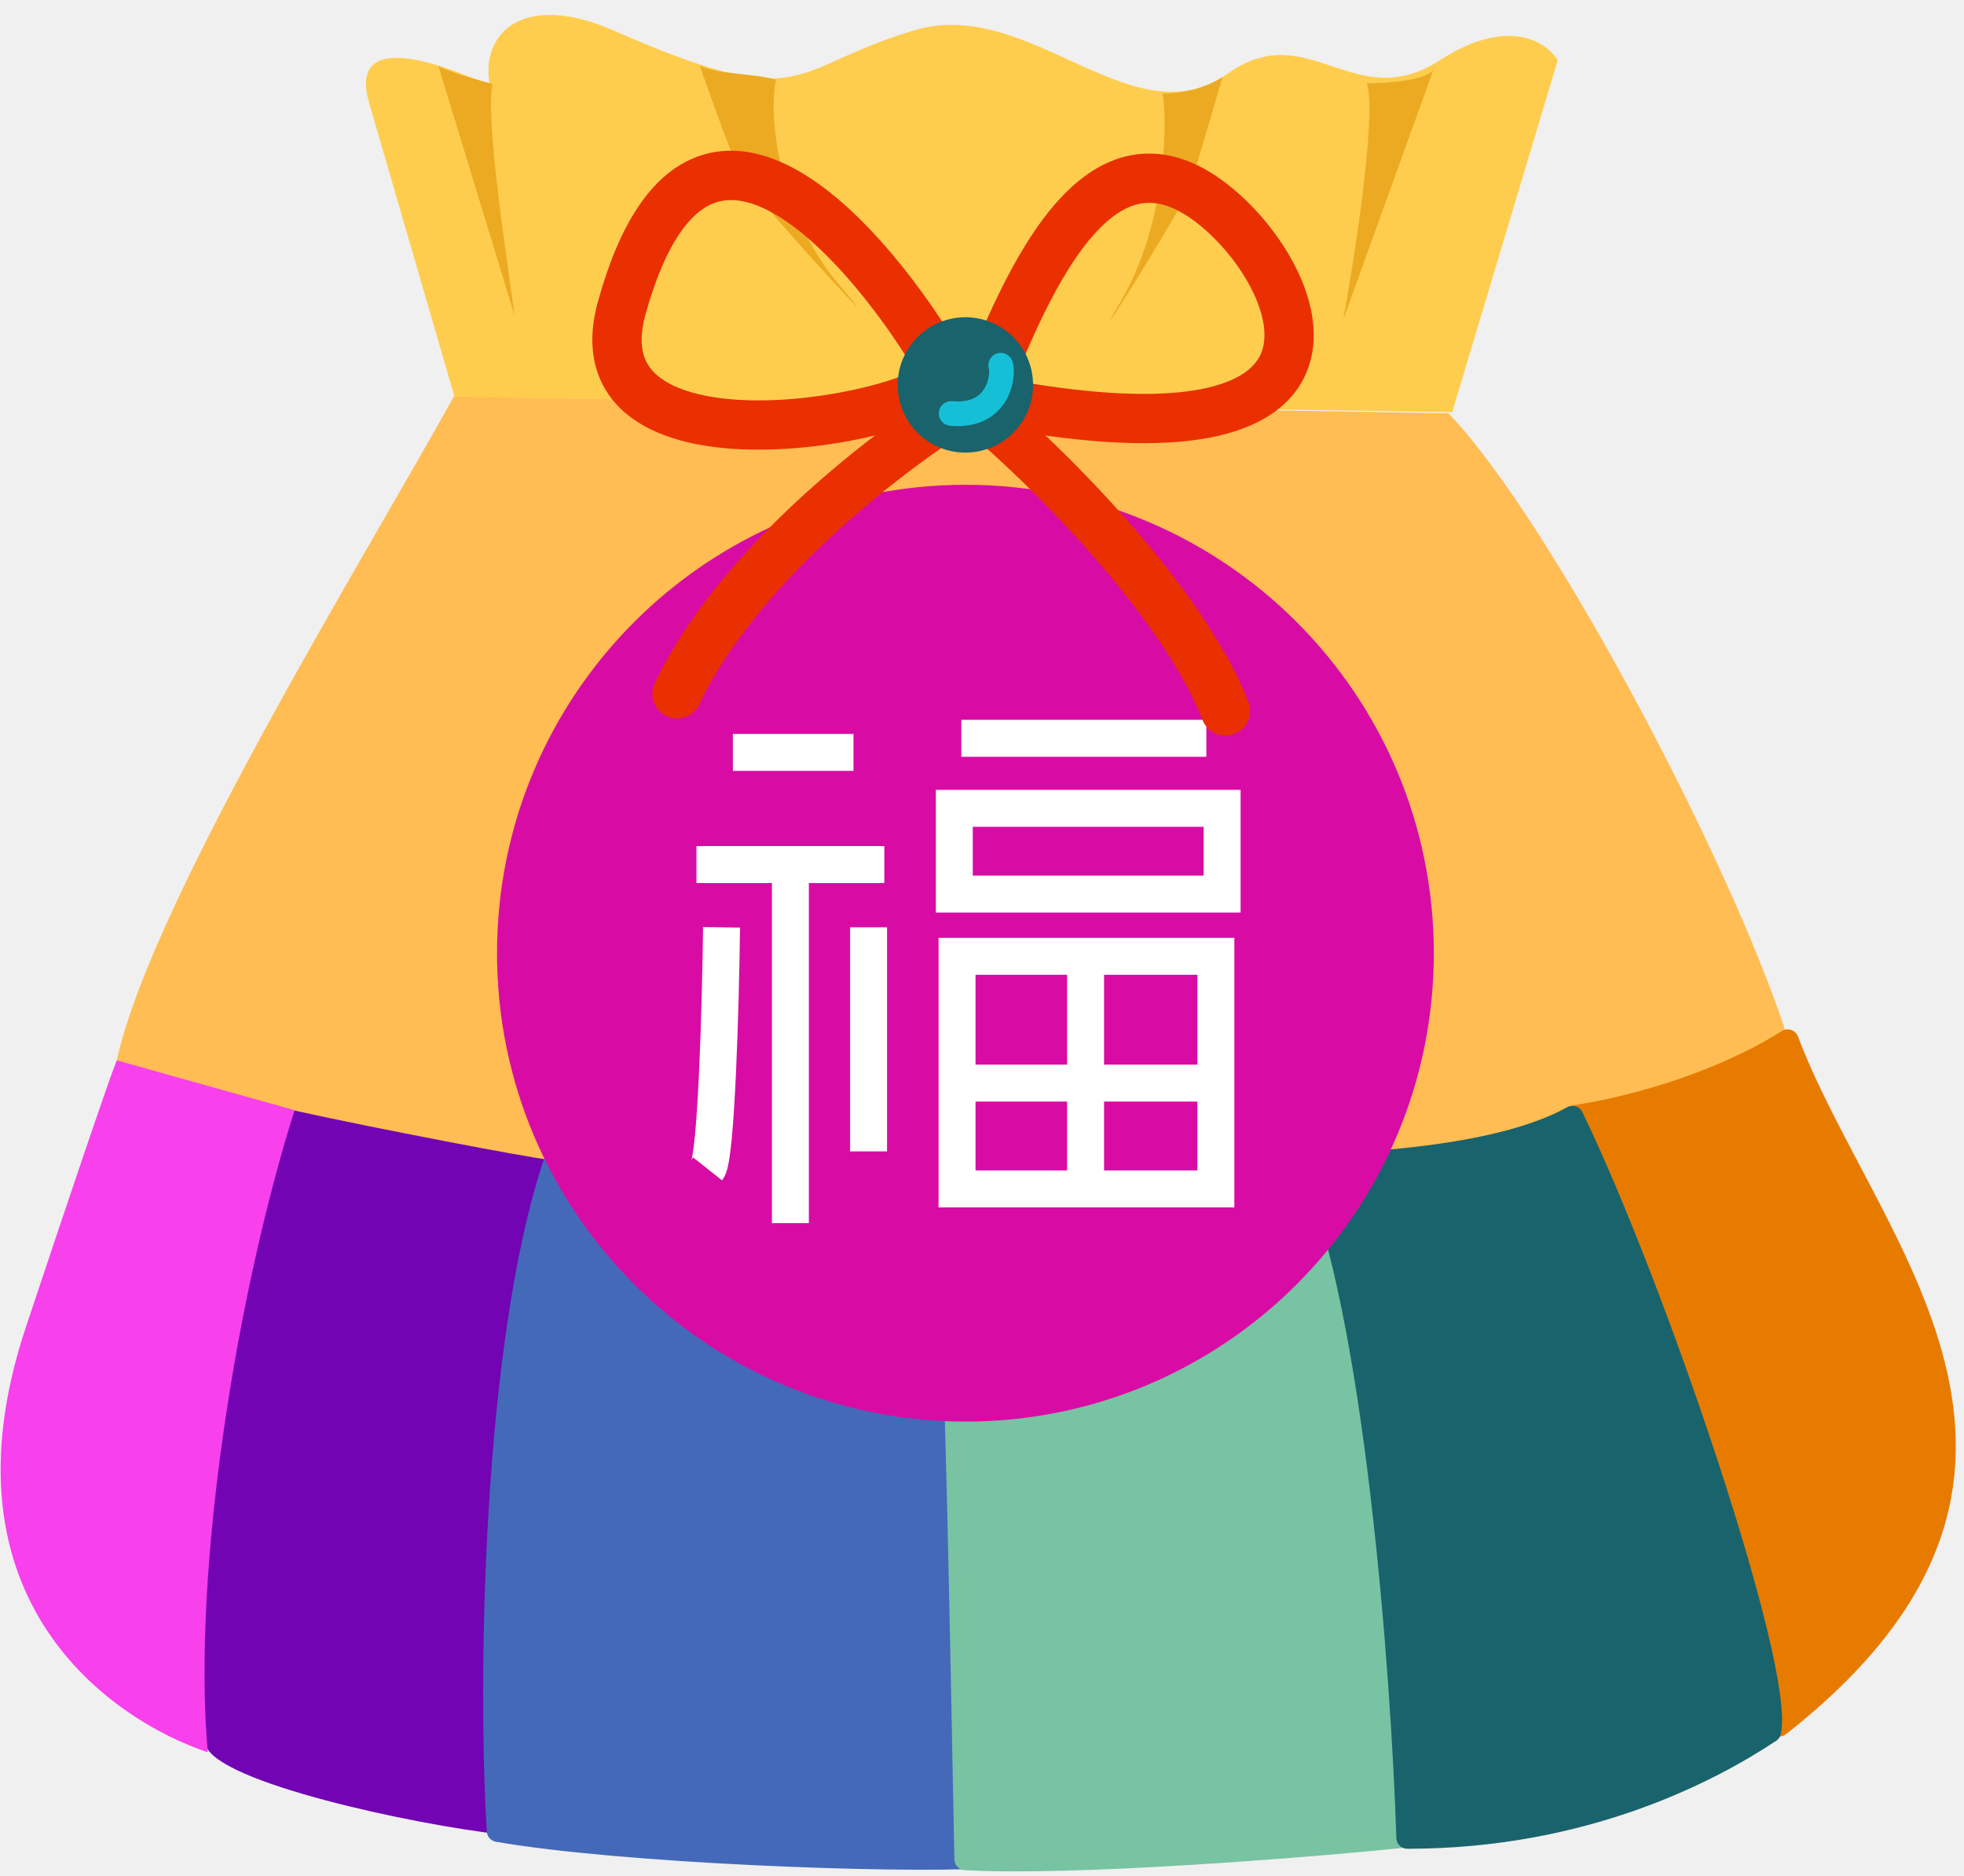
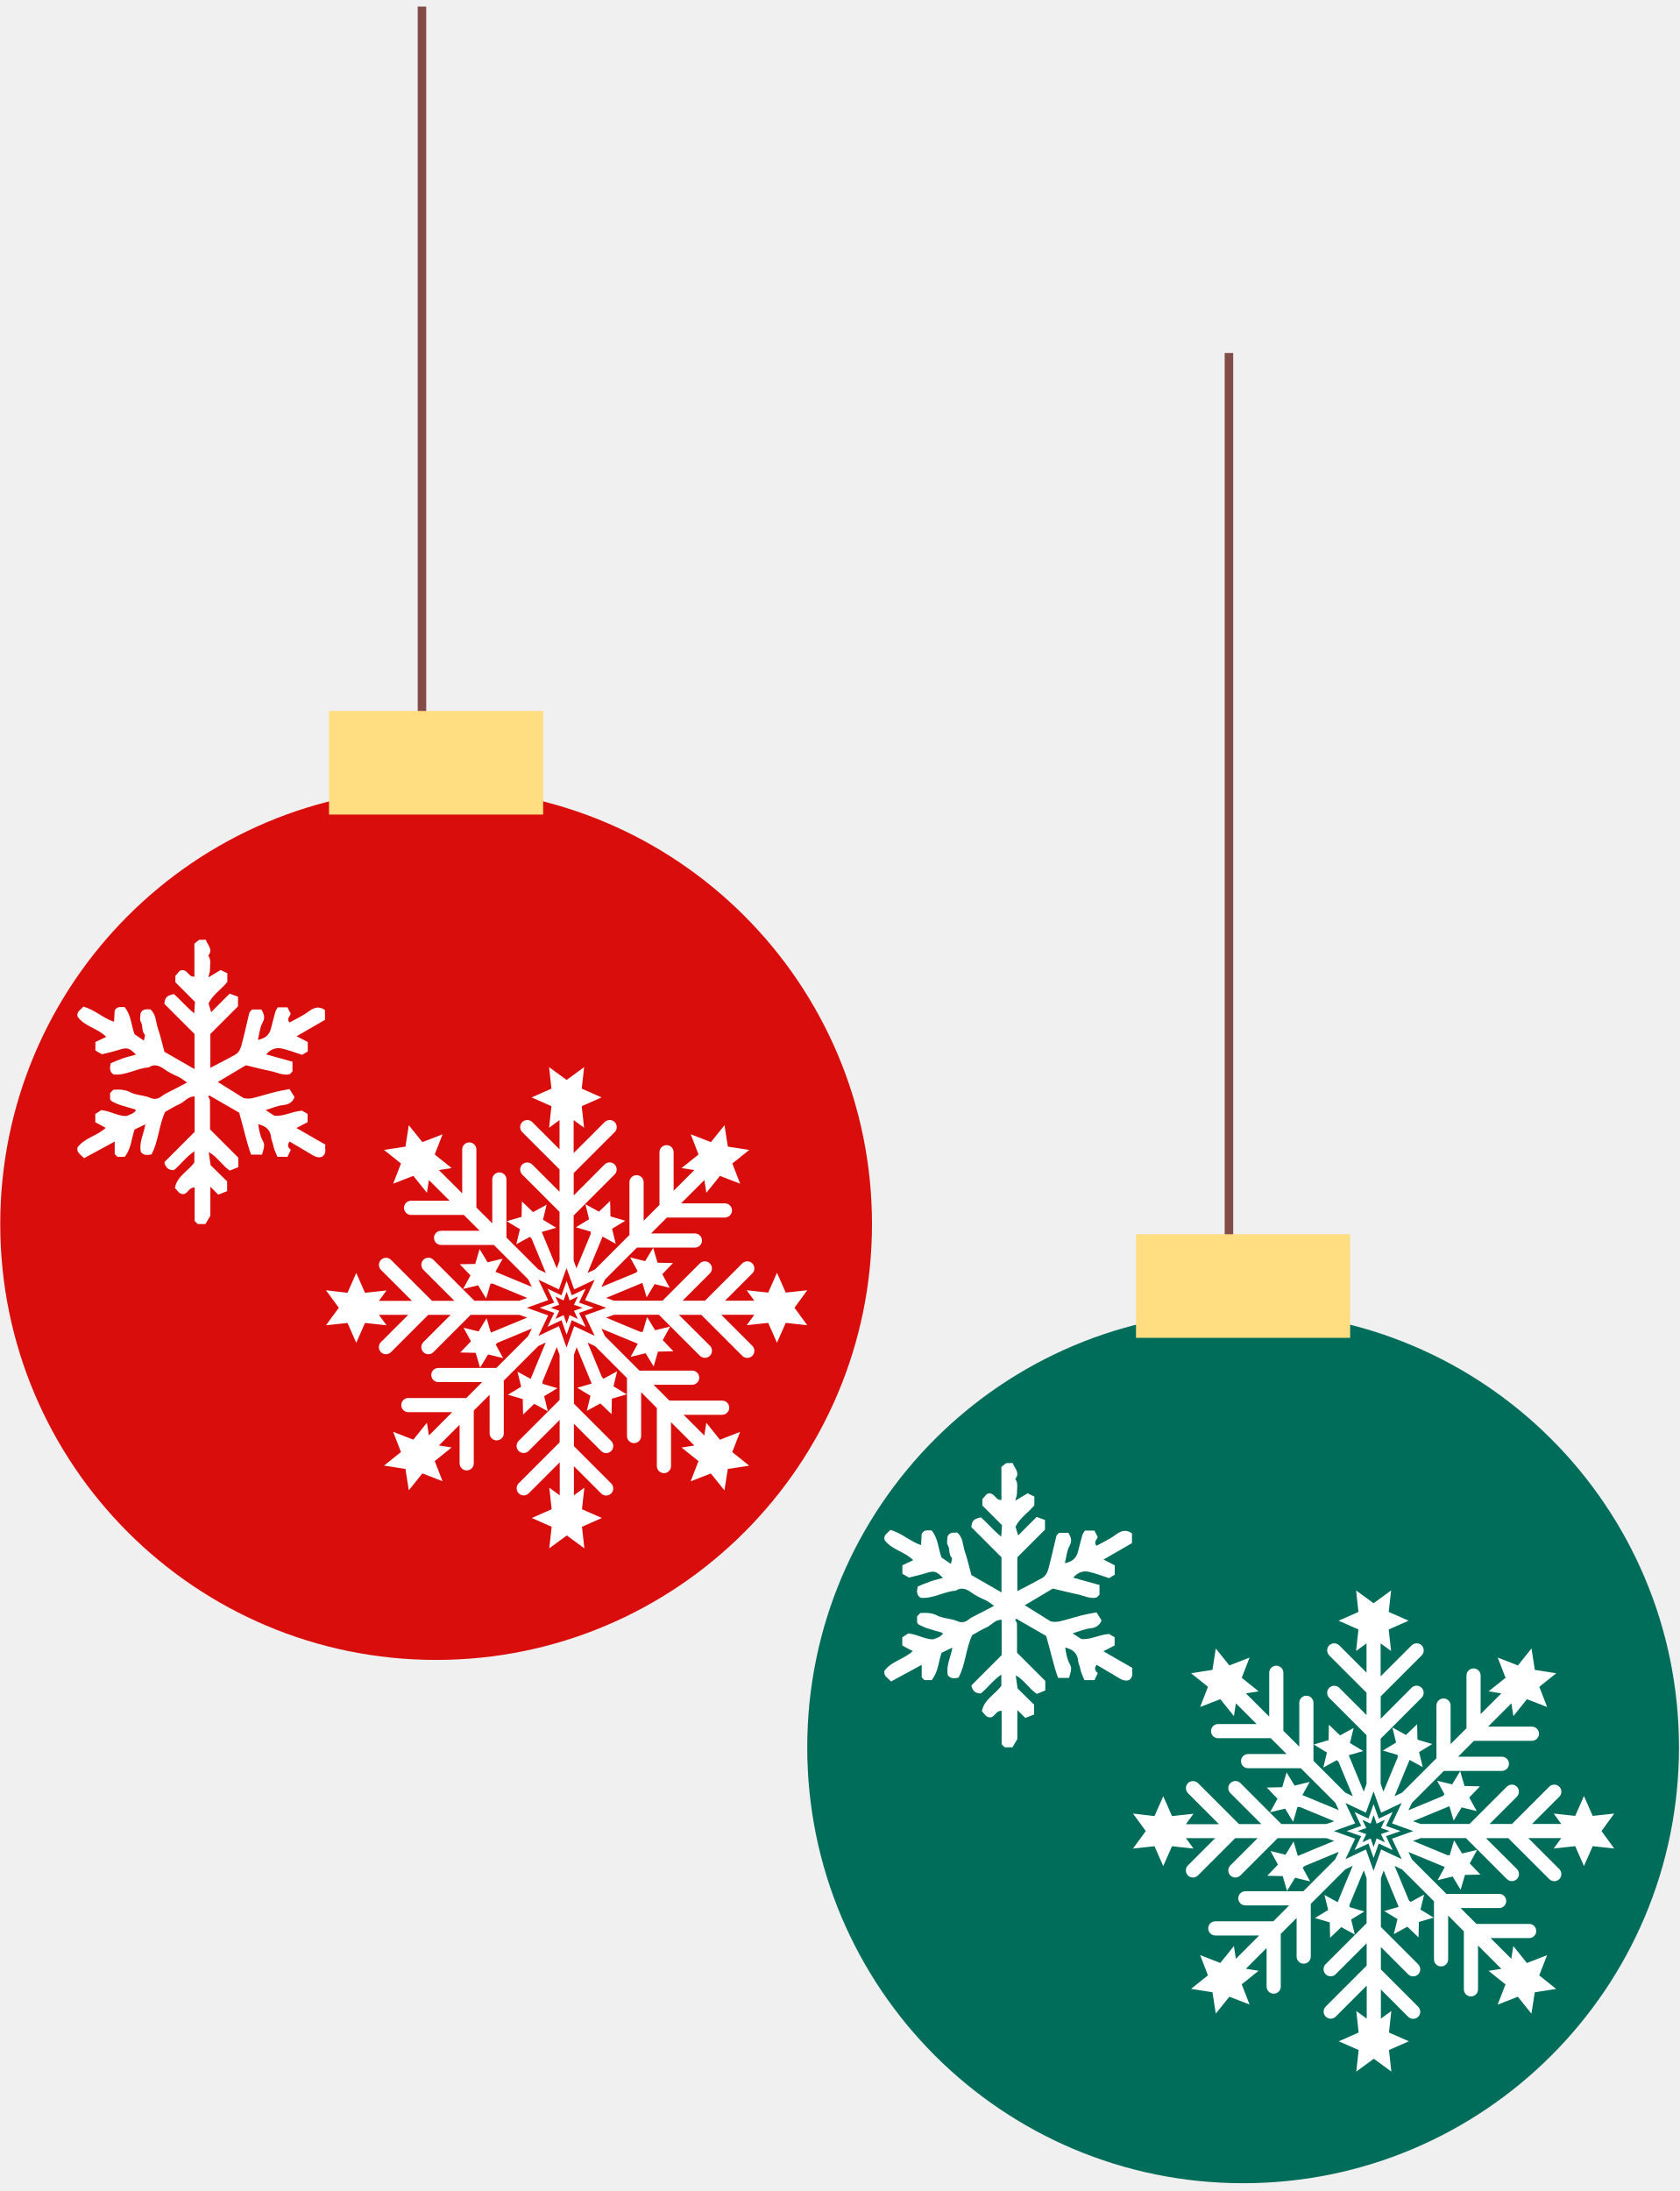
- <svg xmlns="http://www.w3.org/2000/svg" width="89" height="85" viewBox="0 0 89 85" fill="none">
-   <path d="M20.601 17.993L16.729 4.671C15.776 1.391 19.747 2.773 22.193 3.874C21.748 1.369 23.847 -0.349 27.774 1.369C36.68 5.267 35.588 3.11 41.443 1.369C46.681 -0.188 51.311 6.406 55.638 3.332C59.295 0.734 61.365 5.24 65.237 2.735C68.334 0.731 70.095 1.9 70.588 2.735L65.806 18.677L20.601 17.993Z" fill="#FFCD4E" />
-   <path d="M61.944 3.774C62.859 3.774 64.588 3.648 64.955 3.168L65.024 2.976C65.024 3.045 65 3.11 64.955 3.168L60.865 14.507C61.407 11.545 62.38 5.251 61.944 3.774Z" fill="#ECAA22" />
-   <path d="M19.869 3.003C20.771 3.414 21.299 3.506 22.32 3.806C21.988 5.283 22.913 11.354 23.324 14.317L19.869 3.003Z" fill="#ECAA22" />
-   <path d="M31.71 2.976C32.612 3.387 34.144 3.316 35.165 3.615C34.834 5.092 35.165 9.59 38.098 12.989C41.031 16.387 34.041 8.829 33.547 7.84C33.052 6.85 31.71 2.976 31.71 2.976Z" fill="#ECAA22" />
-   <path d="M55.403 3.487C54.788 3.899 53.817 4.238 52.691 4.238C52.917 5.715 52.803 10.236 50.801 13.635C48.8 17.033 53.569 9.475 53.907 8.486C54.245 7.496 55.403 3.487 55.403 3.487Z" fill="#ECAA22" />
-   <path d="M5.181 48.622C6.323 41.722 16.587 25.181 20.564 17.972L65.636 18.728C70.359 23.639 78.969 40.033 81.2 47.664C66.368 58.572 4.2 54.556 5.181 48.622Z" fill="#FFBD53" />
-   <path d="M81.008 47.147C78.898 48.499 75.38 49.94 71.461 50.569C73.626 52.416 78.352 69.878 80.621 78.196C95.296 66.676 84.55 56.5 81.008 47.147Z" fill="#E77B00" stroke="#E77B00" stroke-linecap="round" stroke-linejoin="round" />
-   <path d="M24.84 52.546C24.125 52.495 16.784 51.091 13.341 50.325C8.813 57.594 8.631 77.001 9.332 79.105C9.894 80.788 18.756 82.688 22.752 83.134C21.384 73.993 25.732 52.61 24.84 52.546Z" fill="#7204B4" />
-   <path d="M42.741 53.783C38.513 53.683 28.689 53.082 25.082 52.812C22.346 61.12 22.146 76.294 22.56 82.969C28.148 83.939 40.417 84.4 44.604 84.172C45.351 80.54 43.363 62.219 42.741 53.783Z" fill="#4469B9" stroke="#4469B9" stroke-linecap="round" stroke-linejoin="round" />
-   <path d="M59.527 52.914C54.887 54.357 46.384 54.137 42.713 53.847C43.234 54.593 43.553 74.507 43.749 84.249C48.406 84.52 58.788 83.736 63.958 83.197C64.636 73.098 61.286 58.801 59.527 52.914Z" fill="#78C3A3" stroke="#78C3A2" stroke-linecap="round" stroke-linejoin="round" />
-   <path d="M13.348 50.311L5.299 48.053C5.299 48.053 5.339 47.641 1.177 60.126C-2.985 72.611 5.194 77.999 9.414 79.406C8.693 71.088 10.763 58.49 13.348 50.311Z" fill="#F840EC" />
-   <path d="M80.21 78.471C80.825 75.566 74.987 58.324 71.256 50.613C68.356 52.23 63.235 52.672 59.442 52.81C62.319 59.322 63.542 75.875 63.777 83.279C71.745 83.279 77.433 80.316 80.21 78.471Z" fill="#19636D" />
-   <path d="M59.441 53.038C59.499 53.037 59.381 52.812 59.442 52.81M59.442 52.81C63.235 52.672 68.356 52.23 71.256 50.613C74.987 58.324 80.825 75.566 80.21 78.471C77.433 80.316 71.745 83.279 63.777 83.279C63.542 75.875 62.319 59.322 59.442 52.81Z" stroke="#19636D" stroke-linecap="round" stroke-linejoin="round" />
-   <circle cx="43.749" cy="43.195" r="21.226" fill="#D80CA5" />
-   <path fill-rule="evenodd" clip-rule="evenodd" d="M54.667 34.294H43.563V32.62H54.667V34.294ZM38.676 34.934H33.211V33.259H38.676V34.934ZM34.98 40.016H31.56V38.342H40.074V40.016H36.654V55.427H34.98V40.016ZM31.679 48.556C31.781 46.325 31.839 43.725 31.86 42.012L33.535 42.034C33.513 43.758 33.455 46.377 33.351 48.632C33.299 49.758 33.236 50.805 33.159 51.607C33.121 52.006 33.078 52.36 33.028 52.639C33.004 52.778 32.975 52.914 32.939 53.035C32.912 53.126 32.852 53.32 32.719 53.488L31.407 52.448C31.362 52.505 31.338 52.554 31.329 52.576C31.33 52.573 31.331 52.569 31.333 52.563C31.344 52.525 31.361 52.455 31.38 52.347C31.418 52.132 31.456 51.829 31.493 51.447C31.566 50.687 31.627 49.673 31.679 48.556ZM31.324 52.589C31.324 52.589 31.326 52.584 31.329 52.576C31.326 52.585 31.324 52.589 31.324 52.589ZM38.523 52.175V42.023H40.197V52.175H38.523Z" fill="white" />
-   <path fill-rule="evenodd" clip-rule="evenodd" d="M42.408 35.793H56.218V41.353H42.408V35.793ZM44.082 37.467V39.679H54.544V37.467H44.082Z" fill="white" />
-   <path fill-rule="evenodd" clip-rule="evenodd" d="M54.261 44.173H44.206V53.039H54.261V44.173ZM42.531 42.499V54.713H55.935V42.499H42.531Z" fill="white" />
-   <path fill-rule="evenodd" clip-rule="evenodd" d="M48.357 48.245V42.815H50.031V48.245H55.46V49.919H50.031V54.554H48.357V49.919H43.404V48.245H48.357Z" fill="white" />
-   <path fill-rule="evenodd" clip-rule="evenodd" d="M48.902 24.489C46.52 21.858 44.069 19.662 42.736 18.68L44.06 16.883C45.543 17.975 48.104 20.281 50.557 22.991C52.996 25.685 55.44 28.9 56.572 31.815C56.795 32.389 56.51 33.036 55.935 33.259C55.36 33.482 54.714 33.197 54.491 32.623C53.513 30.103 51.299 27.137 48.902 24.489Z" fill="#EA2F00" />
-   <path fill-rule="evenodd" clip-rule="evenodd" d="M45.411 17.258C45.721 17.791 45.541 18.474 45.009 18.784C43.388 19.729 40.741 21.544 38.145 23.878C35.538 26.221 33.061 29.018 31.686 31.918C31.422 32.475 30.757 32.712 30.2 32.448C29.643 32.184 29.405 31.519 29.669 30.962C31.226 27.677 33.95 24.647 36.653 22.217C39.366 19.778 42.137 17.875 43.885 16.856C44.417 16.545 45.101 16.726 45.411 17.258Z" fill="#EA2F00" />
-   <path fill-rule="evenodd" clip-rule="evenodd" d="M45.973 17.252C49.665 17.904 52.27 17.974 54.052 17.699C56.037 17.393 56.809 16.699 57.099 16.116C57.408 15.496 57.372 14.612 56.917 13.536C56.471 12.482 55.695 11.43 54.867 10.644C53.688 9.527 52.768 9.19 52.072 9.191C51.383 9.192 50.66 9.524 49.873 10.308C48.443 11.731 47.164 14.278 45.973 17.252ZM52.069 6.959C53.545 6.957 54.989 7.684 56.403 9.025C57.418 9.987 58.39 11.287 58.973 12.667C59.547 14.025 59.821 15.657 59.097 17.111C58.355 18.602 56.75 19.542 54.392 19.905C52.035 20.269 48.733 20.096 44.226 19.194L42.934 18.936L43.402 17.704C44.712 14.25 46.284 10.73 48.298 8.726C49.331 7.697 50.587 6.96 52.069 6.959Z" fill="#EA2F00" />
-   <path fill-rule="evenodd" clip-rule="evenodd" d="M41.372 12.698C42.567 14.27 43.491 15.789 43.929 16.66L44.281 17.36L43.741 17.929C43.335 18.358 42.712 18.693 42.088 18.958C41.43 19.237 40.635 19.491 39.772 19.704C38.048 20.13 35.963 20.414 33.992 20.372C32.062 20.332 30.048 19.977 28.637 18.948C27.904 18.415 27.326 17.692 27.039 16.758C26.755 15.834 26.783 14.796 27.095 13.671C28.072 10.137 29.499 7.97 31.432 7.166C33.408 6.345 35.413 7.146 37.022 8.28C38.663 9.437 40.181 11.132 41.372 12.698ZM32.288 9.228C31.347 9.619 30.177 10.901 29.246 14.266C29.018 15.091 29.043 15.681 29.172 16.101C29.299 16.512 29.552 16.853 29.951 17.144C30.803 17.765 32.251 18.103 34.039 18.141C35.785 18.177 37.674 17.923 39.237 17.537C40.017 17.344 40.694 17.124 41.217 16.902C41.303 16.866 41.382 16.831 41.454 16.797C41.01 16.047 40.369 15.066 39.595 14.049C38.464 12.561 37.107 11.071 35.736 10.105C34.332 9.116 33.186 8.855 32.288 9.228Z" fill="#EA2F00" />
-   <circle cx="43.747" cy="17.443" r="3.067" transform="rotate(-8.21136 43.7471 17.4432)" fill="#19636D" />
-   <path fill-rule="evenodd" clip-rule="evenodd" d="M45.175 16.018C45.468 15.922 45.783 16.083 45.878 16.376C45.952 16.603 45.957 16.904 45.916 17.19C45.872 17.492 45.769 17.843 45.569 18.175C45.367 18.511 45.064 18.828 44.633 19.042C44.202 19.255 43.676 19.349 43.051 19.292C42.744 19.265 42.517 18.993 42.545 18.686C42.573 18.379 42.845 18.153 43.152 18.181C43.608 18.222 43.921 18.149 44.137 18.042C44.353 17.935 44.505 17.778 44.613 17.599C44.723 17.417 44.785 17.213 44.811 17.031C44.824 16.941 44.827 16.863 44.825 16.803C44.823 16.745 44.816 16.72 44.816 16.719C44.816 16.719 44.817 16.72 44.817 16.721C44.722 16.428 44.882 16.113 45.175 16.018Z" fill="#15C0D7" />
+ <svg xmlns="http://www.w3.org/2000/svg" width="197" height="257" viewBox="0 0 197 257" fill="none">
+   <path d="M49.496 126.52L49.496 0.772" stroke="#824C49" />
+   <circle cx="51.157" cy="143.578" r="51.128" fill="#DA0D0D" />
+   <path d="M24.134 110.229C24.328 110.835 25.037 111.361 24.432 112.097C24.81 112.612 24.611 113.201 24.631 113.757C24.641 114.007 24.524 114.26 24.432 114.647C24.973 114.323 25.434 114.048 25.883 113.78C26.159 113.913 26.408 114.033 26.668 114.16C26.668 114.489 26.668 114.826 26.668 115.177C25.988 116.042 24.973 116.641 24.463 117.699C24.552 118.002 24.649 118.326 24.769 118.727C25.501 117.995 26.186 117.306 26.939 116.554C27.214 116.654 27.546 116.774 27.918 116.906C27.918 117.268 27.918 117.638 27.918 118.041C26.867 119.091 25.786 120.172 24.675 121.284C24.675 122.559 24.675 123.862 24.675 125.254C25.661 124.736 26.622 124.254 27.563 123.732C28.198 123.38 28.298 122.691 28.461 122.074C28.746 120.998 28.971 119.907 29.244 118.826C29.279 118.681 29.437 118.566 29.56 118.413C29.922 118.413 30.291 118.413 30.666 118.413C30.934 118.9 31.153 119.328 30.796 119.956C30.48 120.511 30.437 121.223 30.246 121.975C31.084 121.814 31.587 121.419 31.783 120.649C31.949 119.996 32.112 119.341 32.298 118.696C32.352 118.51 32.484 118.347 32.586 118.158C32.981 118.158 33.351 118.158 33.716 118.158C33.823 118.367 33.932 118.576 34.093 118.89C34.096 119.157 33.547 119.466 33.966 119.935C34.708 119.517 35.511 119.16 36.197 118.648C36.857 118.155 37.441 117.99 38.119 118.479C38.119 118.859 38.119 119.231 38.119 119.629C37.01 120.267 35.913 120.899 34.789 121.549C35.274 121.799 35.694 122.018 36.1 122.227C36.1 122.64 36.1 122.974 36.1 123.334C35.891 123.459 35.659 123.596 35.434 123.729C34.644 123.477 33.869 123.171 33.066 122.992C32.395 122.844 31.763 123.051 31.222 123.676C32.275 123.969 33.287 124.252 34.31 124.537C34.31 124.958 34.31 125.328 34.31 125.674C34.198 125.787 34.106 125.878 33.981 126.003C33.224 126.192 32.517 125.797 31.783 125.644C30.727 125.425 29.682 125.152 28.841 124.953C27.645 125.664 26.651 126.256 25.547 126.914C26.612 127.579 27.581 128.183 28.563 128.793C29.302 129.002 29.991 128.701 30.694 128.522C31.23 128.387 31.755 128.206 32.293 128.079C32.839 127.949 33.395 127.857 33.963 127.745C34.193 128.115 34.381 128.42 34.552 128.693C34.307 129.313 33.861 129.56 33.188 129.629C32.535 129.698 31.903 129.986 31.156 130.208C31.556 130.468 31.857 130.662 32.171 130.866C33.242 130.998 34.159 130.381 35.427 130.279C35.48 130.31 35.776 130.481 36.084 130.659C36.084 130.97 36.084 131.256 36.084 131.628C35.702 131.827 35.281 132.046 34.769 132.311C35.908 132.964 37.002 133.594 38.173 134.264C38.045 134.708 38.4 135.231 37.79 135.682C37.262 135.896 36.793 135.572 36.309 135.279C35.531 134.81 34.746 134.356 33.973 133.9C33.649 134.32 33.8 134.639 34.116 134.861C33.963 135.187 33.846 135.435 33.723 135.692C33.359 135.692 32.986 135.692 32.543 135.692C32.375 135.254 32.138 134.828 32.058 134.371C32.002 134.045 31.837 133.747 31.809 133.459C31.722 132.548 31.225 132.097 30.291 131.868C30.365 132.429 30.465 132.941 30.648 133.436C30.756 133.731 30.98 134.014 30.983 134.308C30.988 134.688 30.824 135.068 30.735 135.435C30.291 135.435 29.922 135.435 29.453 135.435C28.902 133.907 28.581 132.316 28.055 130.514C27.03 129.922 25.796 129.208 24.56 128.497C24.511 128.54 24.465 128.584 24.417 128.627C24.491 128.772 24.626 128.915 24.629 129.063C24.646 130.21 24.639 131.358 24.639 132.477C25.763 133.599 26.872 134.708 27.953 135.789C27.953 136.187 27.953 136.526 27.953 136.906C27.64 137.033 27.314 137.166 26.956 137.309C26.046 136.694 25.493 135.69 24.486 135.129C24.562 135.674 24.626 136.131 24.7 136.666C25.299 137.255 25.962 137.91 26.643 138.578C26.643 138.951 26.643 139.32 26.643 139.721C26.337 139.843 26.008 139.973 25.608 140.131C25.322 139.846 25.039 139.565 24.675 139.201C24.675 140.468 24.675 141.602 24.675 142.607C24.442 143 24.279 143.275 24.101 143.578C23.808 143.578 23.522 143.578 23.191 143.578C23.117 143.504 22.997 143.382 22.831 143.219C22.831 141.959 22.831 140.654 22.831 139.297C22.194 139.252 22.064 139.935 21.6 140.055C21.018 140.141 20.845 139.652 20.516 139.346C20.779 137.949 22.051 137.388 22.798 136.363C22.798 136.019 22.798 135.618 22.798 135.042C21.806 135.72 21.199 136.595 20.399 137.255C19.68 137.278 19.384 136.852 19.282 136.319C20.534 135.068 21.727 133.874 22.831 132.77C22.831 131.268 22.831 129.966 22.831 128.619C22.051 128.581 21.653 129.249 21.057 129.509C20.48 129.759 19.945 130.108 19.371 130.425C18.629 132.01 18.601 133.869 17.773 135.409C17.258 135.506 16.85 135.552 16.523 135.116C16.281 134.04 16.855 133.035 17.054 131.878C16.551 132.12 16.179 132.299 15.784 132.49C15.422 133.53 15.399 134.736 14.629 135.692C14.341 135.692 14.055 135.692 13.777 135.692C13.68 135.595 13.591 135.506 13.456 135.371C13.456 134.963 13.456 134.507 13.456 133.902C12.214 134.578 11.067 135.2 9.858 135.855C9.491 135.424 8.958 135.238 9.088 134.598C9.914 133.466 11.373 133.252 12.403 132.293C11.99 132.072 11.6 131.863 11.179 131.636C11.179 131.332 11.179 131.049 11.179 130.674C11.403 130.527 11.707 130.33 11.88 130.215C13.048 130.333 13.984 131.001 14.881 130.891C15.236 130.743 15.389 130.695 15.521 130.616C15.661 130.534 15.784 130.419 15.921 130.312C15.899 130.244 15.893 130.142 15.858 130.131C15.254 129.948 14.639 129.795 14.04 129.593C13.668 129.468 13.321 129.275 13.112 129.18C12.969 129.02 12.918 128.989 12.918 128.956C12.91 128.704 12.915 128.449 12.915 128.204C13.043 128.076 13.163 127.956 13.298 127.821C13.622 127.821 13.963 127.788 14.297 127.832C14.608 127.872 14.935 127.941 15.208 128.086C15.993 128.502 16.906 128.443 17.714 128.808C18.017 128.946 18.497 128.953 18.894 128.632C19.318 128.29 19.848 128.084 20.337 127.821C20.827 127.561 21.317 127.306 21.941 126.98C21.531 126.702 21.248 126.447 20.916 126.302C20.33 126.047 19.774 125.774 19.246 125.391C18.734 125.022 18.099 124.746 17.446 125.203C16.039 125.3 14.787 126.174 13.331 126.037C12.852 125.751 12.852 125.315 12.989 124.713C13.428 124.535 13.93 124.308 14.448 124.129C14.93 123.964 15.432 123.851 15.95 123.706C15.126 122.872 14.914 122.837 13.856 123.173C13.255 123.364 12.635 123.492 11.964 123.665C11.776 123.558 11.503 123.403 11.189 123.224C11.189 122.906 11.189 122.592 11.189 122.227C11.592 122.036 12.01 121.84 12.459 121.626C11.444 120.588 9.945 120.427 9.106 119.262C8.928 118.66 9.481 118.461 9.767 118.076C11.123 118.428 12.072 119.425 13.377 119.854C13.402 119.433 13.428 118.954 13.453 118.548C13.729 117.972 14.193 118.171 14.606 118.125C15.406 119.066 15.383 120.287 15.789 121.32C16.12 121.547 16.449 121.768 16.883 122.067C16.931 121.758 17.071 121.439 16.977 121.343C16.572 120.917 16.804 120.33 16.516 119.861C16.347 119.586 16.485 119.122 16.485 118.852C16.77 118.252 17.237 118.431 17.62 118.385C18.326 118.966 18.255 119.846 18.509 120.585C18.831 121.516 19.045 122.485 19.287 123.375C20.475 124.058 21.595 124.701 22.816 125.402C22.816 123.936 22.816 122.63 22.816 121.284C21.686 120.154 20.514 118.982 19.279 117.748C19.318 117.569 19.313 117.312 19.427 117.128C19.626 116.812 19.815 116.745 20.399 116.598C21.156 117.261 21.816 118.079 22.785 118.867C22.823 118.268 22.849 117.875 22.872 117.516C22.081 116.725 21.332 115.975 20.572 115.216C20.572 114.971 20.572 114.719 20.572 114.448C20.87 114.214 21.029 113.737 21.436 113.79C22.081 113.844 22.143 114.642 22.806 114.555C22.806 113.247 22.806 111.944 22.806 110.682C23.027 110.506 23.198 110.371 23.367 110.239C23.624 110.229 23.879 110.229 24.134 110.229Z" fill="white" />
+   <rect x="38.594" y="83.394" width="25.119" height="12.152" fill="#FFDD80" />
+   <path d="M68.7 151.164L67.069 151.94L66.465 150.239L65.862 151.94L64.231 151.164L65.007 152.795L63.305 153.399L65.007 154.003L64.231 155.633L65.862 154.857L66.465 156.559L67.069 154.857L68.7 155.633L67.924 154.003L69.625 153.399L67.924 152.795L68.7 151.164ZM68.339 153.399L67.782 153.595L67.328 153.752L67.532 154.183L67.782 154.716L67.249 154.465L66.818 154.261L66.661 154.716L66.465 155.273L66.269 154.716L66.112 154.261L65.681 154.465L65.148 154.716L65.399 154.183L65.603 153.752L65.148 153.595L64.591 153.399L65.148 153.203L65.603 153.046L65.399 152.615L65.148 152.082L65.681 152.333L66.112 152.536L66.269 152.082L66.465 151.525L66.661 152.082L66.818 152.536L67.249 152.333L67.782 152.082L67.532 152.615L67.328 153.046L67.782 153.203L68.339 153.399ZM94.692 151.345L92.168 151.619L91.14 149.29L90.113 151.619L87.588 151.345L88.482 152.568H85.048L88.247 149.369C88.569 149.047 88.569 148.522 88.247 148.193C87.926 147.871 87.4 147.871 87.071 148.193L82.696 152.568H80.069L83.268 149.369C83.59 149.047 83.59 148.522 83.268 148.193C82.947 147.871 82.421 147.871 82.092 148.193L77.717 152.568H72.001L71.091 152.246L75.357 150.482L75.851 152.176L76.792 150.623L78.556 151.054L77.686 149.463L78.94 148.153L77.129 148.114L76.619 146.373L75.678 147.926L73.914 147.495L74.784 149.086L74.596 149.282L70.55 150.96L70.974 150.074L74.706 146.342H81.512C81.967 146.342 82.343 145.974 82.343 145.511C82.343 145.048 81.974 144.68 81.512 144.68H76.368L78.227 142.814H85.032C85.487 142.814 85.864 142.445 85.864 141.983C85.864 141.528 85.495 141.151 85.032 141.151H79.889L82.625 138.415L82.86 139.913L84.452 137.929L86.82 138.846L85.903 136.478L87.886 134.887L85.377 134.495L84.985 131.986L83.394 133.969L81.026 133.052L81.943 135.42L79.951 137.012L81.449 137.247L79.018 139.677V135.153C79.018 134.698 78.65 134.322 78.187 134.322C77.733 134.322 77.356 134.691 77.356 135.153V141.34L75.498 143.198V138.674C75.498 138.219 75.129 137.843 74.667 137.843C74.212 137.843 73.836 138.211 73.836 138.674V144.86L69.798 148.898L68.919 149.314L70.684 145.048L72.228 145.895L71.797 144.131L73.35 143.19L71.609 142.68L71.57 140.869L70.26 142.124L68.668 141.253L69.1 143.018L67.547 143.958L69.288 144.468L69.296 144.735L67.618 148.773L67.289 147.848V142.571L72.095 137.764C72.416 137.443 72.416 136.917 72.095 136.588C71.773 136.267 71.248 136.267 70.919 136.588L67.296 140.226V137.6L72.103 132.793C72.424 132.472 72.424 131.946 72.103 131.617C71.781 131.296 71.256 131.296 70.927 131.617L67.289 135.255V131.382L68.512 132.276L68.237 129.751L70.566 128.724L68.237 127.697L68.52 125.172L66.465 126.677L64.411 125.172L64.685 127.697L62.357 128.724L64.685 129.751L64.411 132.276L65.634 131.382V134.816L62.435 131.617C62.114 131.296 61.588 131.296 61.259 131.617C60.938 131.939 60.938 132.464 61.259 132.793L65.634 137.168V139.795L62.435 136.596C62.114 136.274 61.588 136.274 61.259 136.596C60.938 136.917 60.938 137.443 61.259 137.772L65.634 142.147V147.863L65.313 148.773L63.548 144.507L65.242 144.013L63.69 143.072L64.121 141.308L62.529 142.179L61.22 140.924L61.181 142.735L59.44 143.245L60.992 144.186L60.561 145.95L62.153 145.08L62.349 145.268L64.027 149.314L63.141 148.89L59.408 145.158V138.352C59.408 137.898 59.04 137.521 58.577 137.521C58.123 137.521 57.746 137.89 57.746 138.352V143.496L55.88 141.638V134.832C55.88 134.377 55.512 134.001 55.049 134.001C54.594 134.001 54.218 134.369 54.218 134.832V139.975L51.481 137.247L52.979 137.012L50.995 135.42L51.913 133.052L49.545 133.969L47.953 131.986L47.561 134.495L45.052 134.887L47.036 136.478L46.118 138.846L48.486 137.929L50.078 139.913L50.313 138.415L52.744 140.846H48.22C47.765 140.846 47.389 141.214 47.389 141.677C47.389 142.132 47.757 142.508 48.22 142.508H54.406L56.264 144.366H51.74C51.285 144.366 50.909 144.735 50.909 145.197C50.909 145.652 51.278 146.028 51.74 146.028H57.927L61.965 150.067L62.38 150.945L58.115 149.18L58.962 147.636L57.197 148.067L56.257 146.515L55.747 148.255L53.936 148.294L55.19 149.604L54.32 151.196L56.084 150.764L57.025 152.317L57.535 150.576L57.801 150.568L61.847 152.246L60.922 152.576H55.645L50.839 147.769C50.517 147.448 49.992 147.448 49.662 147.769C49.341 148.091 49.341 148.616 49.662 148.945L53.3 152.583H50.674L45.867 147.777C45.546 147.456 45.021 147.456 44.691 147.777C44.37 148.098 44.37 148.624 44.691 148.953L48.329 152.591H44.448L45.342 151.368L42.817 151.643L41.79 149.314L40.763 151.643L38.238 151.345L39.744 153.399L38.238 155.453L40.763 155.179L41.79 157.507L42.817 155.179L45.342 155.453L44.448 154.23H47.883L44.683 157.429C44.362 157.751 44.362 158.276 44.683 158.605C44.848 158.77 45.06 158.848 45.272 158.848C45.483 158.848 45.695 158.77 45.86 158.605L50.235 154.23H52.861L49.662 157.429C49.341 157.751 49.341 158.276 49.662 158.605C49.827 158.77 50.039 158.848 50.25 158.848C50.462 158.848 50.674 158.77 50.839 158.605L55.214 154.23H60.93L61.839 154.551L57.574 156.316L57.08 154.622L56.139 156.175L54.375 155.743L55.245 157.335L53.99 158.644L55.802 158.684L56.311 160.424L57.252 158.872L59.017 159.303L58.146 157.711L58.334 157.515L62.38 155.837L61.957 156.723L58.225 160.456H51.419C50.964 160.456 50.588 160.824 50.588 161.287C50.588 161.741 50.956 162.118 51.419 162.118H56.562L54.704 163.984H47.898C47.443 163.984 47.067 164.352 47.067 164.815C47.067 165.27 47.436 165.646 47.898 165.646H53.042L50.313 168.383L50.078 166.885L48.486 168.869L46.118 167.951L47.036 170.319L45.052 171.911L47.561 172.303L47.953 174.812L49.545 172.828L51.913 173.746L50.995 171.378L52.979 169.786L51.481 169.551L53.912 167.12V171.644C53.912 172.099 54.281 172.476 54.743 172.476C55.206 172.476 55.574 172.107 55.574 171.644V165.458L57.433 163.6V168.124C57.433 168.579 57.801 168.955 58.264 168.955C58.718 168.955 59.095 168.587 59.095 168.124V161.938L63.141 157.892L64.011 157.476L62.247 161.741L60.702 160.895L61.133 162.659L59.581 163.6L61.322 164.109L61.361 165.921L62.67 164.666L64.262 165.536L63.831 163.772L65.383 162.831L63.643 162.322L63.635 162.055L65.313 158.009L65.642 158.934V164.211L60.836 169.018C60.514 169.339 60.514 169.865 60.836 170.194C61 170.359 61.212 170.437 61.424 170.437C61.635 170.437 61.847 170.359 62.012 170.194L65.65 166.556V169.182L60.843 173.989C60.522 174.31 60.522 174.836 60.843 175.165C61.008 175.33 61.22 175.408 61.431 175.408C61.643 175.408 61.855 175.33 62.02 175.165L65.658 171.527V175.4L64.434 174.506L64.709 177.031L62.38 178.058L64.709 179.085L64.434 181.61L66.489 180.105L68.543 181.61L68.269 179.085L70.597 178.058L68.269 177.031L68.543 174.506L67.32 175.4V171.982L70.519 175.181C70.684 175.345 70.895 175.424 71.107 175.424C71.319 175.424 71.53 175.345 71.695 175.181C72.017 174.859 72.017 174.334 71.695 174.005L67.32 169.629V167.003L70.519 170.202C70.684 170.366 70.895 170.445 71.107 170.445C71.319 170.445 71.53 170.366 71.695 170.202C72.017 169.88 72.017 169.355 71.695 169.026L67.32 164.65V158.934L67.641 158.025L69.406 162.29L67.712 162.784L69.264 163.725L68.833 165.489L70.425 164.619L71.734 165.874L71.773 164.062L73.514 163.553L71.962 162.612L72.393 160.848L70.801 161.718L70.605 161.53L68.927 157.484L69.813 157.907L73.546 161.64V168.445C73.546 168.9 73.914 169.277 74.377 169.277C74.831 169.277 75.208 168.908 75.208 168.445V163.302L77.05 165.16V171.966C77.05 172.421 77.419 172.797 77.882 172.797C78.336 172.797 78.713 172.429 78.713 171.966V166.822L81.449 169.559L79.951 169.794L81.935 171.386L81.018 173.754L83.386 172.836L84.978 174.82L85.37 172.311L87.879 171.919L85.895 170.327L86.812 167.959L84.444 168.877L82.853 166.885L82.617 168.383L80.187 165.952H84.711C85.166 165.952 85.542 165.584 85.542 165.121C85.542 164.666 85.174 164.29 84.711 164.29H78.525L76.666 162.431H81.19C81.645 162.431 82.022 162.063 82.022 161.6C82.022 161.138 81.653 160.769 81.19 160.769H75.004L70.966 156.731L70.55 155.853L74.816 157.617L73.969 159.162L75.733 158.731L76.674 160.283L77.184 158.542L78.995 158.503L77.74 157.194L78.611 155.602L76.847 156.033L75.906 154.481L75.396 156.222L75.129 156.229L71.091 154.551L72.017 154.222H77.293L82.1 159.029C82.264 159.193 82.476 159.272 82.688 159.272C82.9 159.272 83.111 159.193 83.276 159.029C83.597 158.707 83.597 158.182 83.276 157.852L79.638 154.23H82.264L87.071 159.036C87.236 159.201 87.447 159.279 87.659 159.279C87.871 159.279 88.082 159.201 88.247 159.036C88.569 158.715 88.569 158.19 88.247 157.86L84.609 154.222H88.482L87.588 155.445L90.113 155.171L91.14 157.5L92.168 155.171L94.692 155.445L93.195 153.399L94.692 151.345ZM69.743 153.893L68.621 154.293L69.131 155.367L69.758 156.692L68.433 156.065L67.351 155.555L66.951 156.676L66.457 158.056L65.963 156.676L65.564 155.555L64.489 156.065L63.164 156.692L63.791 155.367L64.301 154.293L63.18 153.893L61.8 153.399L63.18 152.905L64.301 152.505L63.791 151.431L63.164 150.106L64.489 150.733L65.564 151.243L65.963 150.121L66.457 148.741L66.951 150.121L67.351 151.243L68.433 150.733L69.758 150.106L69.131 151.431L68.621 152.505L69.743 152.905L71.123 153.399L69.743 153.893Z" fill="white" />
+   <path d="M144.158 167.157L144.158 41.409" stroke="#824C49" />
+   <circle cx="145.819" cy="204.959" r="51.128" fill="#006C5A" />
+   <path d="M118.796 171.609C118.99 172.216 119.699 172.741 119.094 173.478C119.472 173.993 119.273 174.582 119.293 175.138C119.304 175.388 119.186 175.64 119.094 176.028C119.635 175.704 120.096 175.429 120.545 175.161C120.821 175.294 121.07 175.413 121.331 175.541C121.331 175.87 121.331 176.206 121.331 176.558C120.65 177.423 119.635 178.022 119.125 179.08C119.214 179.383 119.311 179.707 119.431 180.107C120.163 179.376 120.849 178.687 121.601 177.935C121.876 178.035 122.208 178.154 122.58 178.287C122.58 178.649 122.58 179.019 122.58 179.422C121.529 180.472 120.448 181.553 119.337 182.665C119.337 183.94 119.337 185.243 119.337 186.635C120.323 186.117 121.285 185.635 122.225 185.112C122.86 184.761 122.96 184.072 123.123 183.455C123.409 182.379 123.633 181.288 123.906 180.207C123.941 180.062 124.099 179.947 124.222 179.794C124.584 179.794 124.954 179.794 125.328 179.794C125.596 180.281 125.815 180.709 125.458 181.336C125.142 181.892 125.099 182.604 124.908 183.356C125.747 183.195 126.249 182.8 126.445 182.03C126.611 181.377 126.774 180.722 126.96 180.077C127.014 179.891 127.146 179.728 127.248 179.539C127.644 179.539 128.013 179.539 128.378 179.539C128.485 179.748 128.595 179.957 128.755 180.271C128.758 180.538 128.21 180.847 128.628 181.316C129.37 180.898 130.173 180.541 130.859 180.028C131.519 179.536 132.103 179.371 132.781 179.86C132.781 180.24 132.781 180.612 132.781 181.01C131.672 181.647 130.576 182.28 129.451 182.93C129.936 183.18 130.356 183.399 130.762 183.608C130.762 184.021 130.762 184.355 130.762 184.715C130.553 184.84 130.321 184.977 130.096 185.11C129.306 184.858 128.531 184.552 127.728 184.373C127.057 184.225 126.425 184.432 125.884 185.056C126.937 185.35 127.949 185.633 128.972 185.918C128.972 186.339 128.972 186.709 128.972 187.055C128.86 187.168 128.768 187.259 128.643 187.384C127.886 187.573 127.179 187.178 126.445 187.025C125.39 186.805 124.344 186.533 123.503 186.334C122.307 187.045 121.313 187.637 120.209 188.294C121.274 188.96 122.243 189.564 123.225 190.174C123.964 190.383 124.653 190.082 125.356 189.903C125.892 189.768 126.417 189.587 126.955 189.46C127.501 189.33 128.057 189.238 128.625 189.126C128.855 189.495 129.043 189.801 129.214 190.074C128.969 190.694 128.523 190.941 127.85 191.01C127.197 191.079 126.565 191.367 125.818 191.589C126.218 191.849 126.519 192.043 126.833 192.246C127.904 192.379 128.821 191.762 130.089 191.66C130.142 191.691 130.438 191.861 130.746 192.04C130.746 192.351 130.746 192.637 130.746 193.009C130.364 193.208 129.943 193.427 129.431 193.692C130.571 194.345 131.664 194.975 132.835 195.645C132.707 196.089 133.062 196.612 132.452 197.063C131.924 197.277 131.455 196.953 130.971 196.66C130.193 196.191 129.408 195.737 128.635 195.281C128.312 195.701 128.462 196.02 128.778 196.242C128.625 196.568 128.508 196.816 128.385 197.073C128.021 197.073 127.649 197.073 127.205 197.073C127.037 196.634 126.8 196.209 126.721 195.752C126.664 195.426 126.499 195.128 126.471 194.84C126.384 193.929 125.887 193.478 124.954 193.249C125.028 193.809 125.127 194.322 125.311 194.817C125.418 195.112 125.642 195.395 125.645 195.689C125.65 196.068 125.486 196.448 125.397 196.816C124.954 196.816 124.584 196.816 124.115 196.816C123.564 195.288 123.243 193.697 122.718 191.895C121.693 191.303 120.459 190.589 119.222 189.878C119.173 189.921 119.128 189.965 119.079 190.008C119.153 190.153 119.288 190.296 119.291 190.444C119.309 191.591 119.301 192.739 119.301 193.858C120.425 194.98 121.534 196.089 122.616 197.17C122.616 197.568 122.616 197.907 122.616 198.287C122.302 198.414 121.976 198.547 121.619 198.69C120.708 198.075 120.155 197.07 119.148 196.51C119.224 197.055 119.288 197.512 119.362 198.047C119.961 198.636 120.624 199.291 121.305 199.959C121.305 200.332 121.305 200.701 121.305 201.102C120.999 201.224 120.67 201.354 120.27 201.512C119.984 201.226 119.701 200.946 119.337 200.581C119.337 201.849 119.337 202.983 119.337 203.988C119.105 204.38 118.941 204.656 118.763 204.959C118.47 204.959 118.184 204.959 117.853 204.959C117.779 204.885 117.659 204.763 117.493 204.6C117.493 203.34 117.493 202.035 117.493 200.678C116.856 200.632 116.726 201.316 116.262 201.436C115.68 201.522 115.507 201.033 115.178 200.727C115.441 199.33 116.713 198.769 117.46 197.744C117.46 197.399 117.46 196.999 117.46 196.423C116.468 197.101 115.861 197.976 115.061 198.636C114.342 198.659 114.046 198.233 113.944 197.7C115.196 196.448 116.389 195.255 117.493 194.151C117.493 192.649 117.493 191.346 117.493 190C116.713 189.962 116.315 190.63 115.719 190.89C115.142 191.14 114.607 191.489 114.033 191.805C113.291 193.391 113.263 195.25 112.435 196.79C111.92 196.887 111.512 196.933 111.185 196.497C110.943 195.421 111.517 194.416 111.716 193.259C111.213 193.501 110.841 193.679 110.446 193.871C110.084 194.911 110.061 196.117 109.291 197.073C109.003 197.073 108.717 197.073 108.439 197.073C108.342 196.976 108.253 196.887 108.118 196.752C108.118 196.344 108.118 195.887 108.118 195.283C106.876 195.959 105.729 196.581 104.52 197.236C104.153 196.805 103.62 196.619 103.75 195.979C104.577 194.847 106.035 194.633 107.065 193.674C106.652 193.452 106.262 193.243 105.841 193.016C105.841 192.713 105.841 192.43 105.841 192.055C106.066 191.907 106.369 191.711 106.542 191.596C107.71 191.714 108.646 192.382 109.543 192.272C109.898 192.124 110.051 192.076 110.183 191.997C110.324 191.915 110.446 191.8 110.584 191.693C110.561 191.624 110.556 191.522 110.52 191.512C109.916 191.329 109.301 191.176 108.702 190.974C108.33 190.849 107.983 190.655 107.774 190.561C107.631 190.401 107.58 190.37 107.58 190.337C107.572 190.084 107.578 189.829 107.578 189.585C107.705 189.457 107.825 189.337 107.96 189.202C108.284 189.202 108.625 189.169 108.959 189.212C109.271 189.253 109.597 189.322 109.87 189.467C110.655 189.883 111.568 189.824 112.376 190.189C112.679 190.327 113.159 190.334 113.557 190.013C113.98 189.671 114.51 189.465 115 189.202C115.489 188.942 115.979 188.687 116.603 188.361C116.193 188.083 115.91 187.828 115.578 187.683C114.992 187.428 114.436 187.155 113.908 186.772C113.396 186.403 112.761 186.127 112.108 186.584C110.701 186.681 109.449 187.555 107.993 187.417C107.514 187.132 107.514 186.696 107.651 186.094C108.09 185.916 108.592 185.689 109.11 185.51C109.592 185.345 110.094 185.232 110.612 185.087C109.788 184.253 109.576 184.218 108.518 184.554C107.917 184.745 107.297 184.873 106.627 185.046C106.438 184.939 106.165 184.784 105.851 184.605C105.851 184.286 105.851 183.973 105.851 183.608C106.254 183.417 106.672 183.221 107.121 183.006C106.106 181.969 104.607 181.808 103.768 180.643C103.59 180.041 104.143 179.842 104.429 179.457C105.785 179.809 106.734 180.806 108.039 181.234C108.065 180.814 108.09 180.334 108.116 179.929C108.391 179.353 108.855 179.552 109.268 179.506C110.069 180.447 110.046 181.668 110.451 182.7C110.782 182.927 111.111 183.149 111.545 183.448C111.593 183.139 111.734 182.82 111.639 182.723C111.234 182.298 111.466 181.711 111.178 181.242C111.009 180.967 111.147 180.503 111.147 180.232C111.433 179.633 111.899 179.812 112.282 179.766C112.988 180.347 112.917 181.227 113.172 181.966C113.493 182.897 113.707 183.866 113.949 184.756C115.137 185.439 116.257 186.081 117.478 186.783C117.478 185.316 117.478 184.011 117.478 182.665C116.348 181.535 115.176 180.362 113.942 179.128C113.98 178.95 113.975 178.692 114.089 178.509C114.288 178.193 114.477 178.126 115.061 177.978C115.818 178.641 116.478 179.46 117.447 180.248C117.486 179.649 117.511 179.256 117.534 178.896C116.744 178.106 115.994 177.356 115.234 176.597C115.234 176.352 115.234 176.099 115.234 175.829C115.533 175.595 115.691 175.118 116.099 175.171C116.744 175.225 116.805 176.023 117.468 175.936C117.468 174.628 117.468 173.325 117.468 172.063C117.69 171.887 117.86 171.752 118.029 171.62C118.286 171.609 118.541 171.609 118.796 171.609Z" fill="white" />
+   <rect x="133.256" y="144.774" width="25.119" height="12.152" fill="#FFDD80" />
+   <path d="M163.362 212.545L161.731 213.321L161.127 211.62L160.524 213.321L158.893 212.545L159.669 214.176L157.968 214.78L159.669 215.383L158.893 217.014L160.524 216.238L161.127 217.94L161.731 216.238L163.362 217.014L162.586 215.383L164.287 214.78L162.586 214.176L163.362 212.545ZM163.001 214.78L162.445 214.976L161.99 215.133L162.194 215.564L162.445 216.097L161.911 215.846L161.48 215.642L161.323 216.097L161.127 216.654L160.931 216.097L160.775 215.642L160.343 215.846L159.81 216.097L160.061 215.564L160.265 215.133L159.81 214.976L159.253 214.78L159.81 214.584L160.265 214.427L160.061 213.996L159.81 213.462L160.343 213.713L160.775 213.917L160.931 213.462L161.127 212.906L161.323 213.462L161.48 213.917L161.911 213.713L162.445 213.462L162.194 213.996L161.99 214.427L162.445 214.584L163.001 214.78ZM189.354 212.725L186.83 213L185.802 210.671L184.775 213L182.251 212.725L183.144 213.949H179.71L182.909 210.75C183.231 210.428 183.231 209.903 182.909 209.573C182.588 209.252 182.062 209.252 181.733 209.573L177.358 213.949H174.731L177.93 210.75C178.252 210.428 178.252 209.903 177.93 209.573C177.609 209.252 177.083 209.252 176.754 209.573L172.379 213.949H166.663L165.753 213.627L170.019 211.863L170.513 213.557L171.454 212.004L173.218 212.435L172.348 210.844L173.602 209.534L171.791 209.495L171.281 207.754L170.34 209.307L168.576 208.876L169.446 210.467L169.258 210.663L165.212 212.341L165.636 211.455L169.368 207.723H176.174C176.629 207.723 177.005 207.354 177.005 206.892C177.005 206.429 176.637 206.061 176.174 206.061H171.03L172.889 204.195H179.694C180.149 204.195 180.526 203.826 180.526 203.363C180.526 202.909 180.157 202.532 179.694 202.532H174.551L177.287 199.796L177.523 201.293L179.114 199.31L181.482 200.227L180.565 197.859L182.549 196.268L180.039 195.875L179.647 193.366L178.056 195.35L175.688 194.433L176.605 196.801L174.614 198.392L176.111 198.628L173.681 201.058V196.534C173.681 196.079 173.312 195.703 172.849 195.703C172.395 195.703 172.018 196.071 172.018 196.534V202.721L170.16 204.579V200.055C170.16 199.6 169.791 199.224 169.329 199.224C168.874 199.224 168.498 199.592 168.498 200.055V206.241L164.46 210.279L163.582 210.695L165.346 206.429L166.89 207.276L166.459 205.512L168.012 204.571L166.271 204.061L166.232 202.25L164.922 203.505L163.331 202.634L163.762 204.398L162.209 205.339L163.95 205.849L163.958 206.116L162.28 210.154L161.951 209.228V203.952L166.757 199.145C167.079 198.824 167.079 198.298 166.757 197.969C166.436 197.648 165.91 197.648 165.581 197.969L161.959 201.607V198.98L166.765 194.174C167.086 193.853 167.086 193.327 166.765 192.998C166.443 192.676 165.918 192.676 165.589 192.998L161.951 196.636V192.763L163.174 193.657L162.899 191.132L165.228 190.105L162.899 189.077L163.182 186.553L161.127 188.058L159.073 186.553L159.348 189.077L157.019 190.105L159.348 191.132L159.073 193.657L160.296 192.763V196.197L157.097 192.998C156.776 192.676 156.25 192.676 155.921 192.998C155.6 193.319 155.6 193.845 155.921 194.174L160.296 198.549V201.176L157.097 197.977C156.776 197.655 156.25 197.655 155.921 197.977C155.6 198.298 155.6 198.824 155.921 199.153L160.296 203.528V209.244L159.975 210.154L158.211 205.888L159.904 205.394L158.352 204.453L158.783 202.689L157.191 203.559L155.882 202.305L155.843 204.116L154.102 204.626L155.654 205.567L155.223 207.331L156.815 206.461L157.011 206.649L158.689 210.695L157.803 210.271L154.071 206.539V199.733C154.071 199.278 153.702 198.902 153.239 198.902C152.785 198.902 152.408 199.271 152.408 199.733V204.877L150.542 203.018V196.213C150.542 195.758 150.174 195.382 149.711 195.382C149.256 195.382 148.88 195.75 148.88 196.213V201.356L146.144 198.628L147.641 198.392L145.657 196.801L146.575 194.433L144.207 195.35L142.615 193.366L142.223 195.875L139.714 196.268L141.698 197.859L140.78 200.227L143.148 199.31L144.74 201.293L144.975 199.796L147.406 202.227H142.882C142.427 202.227 142.051 202.595 142.051 203.058C142.051 203.512 142.419 203.889 142.882 203.889H149.068L150.926 205.747H146.402C145.948 205.747 145.571 206.116 145.571 206.578C145.571 207.033 145.94 207.409 146.402 207.409H152.589L156.627 211.447L157.042 212.326L152.777 210.561L153.624 209.017L151.86 209.448L150.919 207.895L150.409 209.636L148.598 209.675L149.852 210.985L148.982 212.576L150.746 212.145L151.687 213.698L152.197 211.957L152.463 211.949L156.509 213.627L155.584 213.956H150.307L145.501 209.15C145.179 208.829 144.654 208.829 144.324 209.15C144.003 209.471 144.003 209.997 144.324 210.326L147.963 213.964H145.336L140.53 209.158C140.208 208.836 139.683 208.836 139.353 209.158C139.032 209.479 139.032 210.005 139.353 210.334L142.992 213.972H139.11L140.004 212.749L137.479 213.023L136.452 210.695L135.425 213.023L132.9 212.725L134.406 214.78L132.9 216.834L135.425 216.56L136.452 218.888L137.479 216.56L140.004 216.834L139.11 215.611H142.545L139.346 218.81C139.024 219.131 139.024 219.657 139.346 219.986C139.51 220.151 139.722 220.229 139.934 220.229C140.145 220.229 140.357 220.151 140.522 219.986L144.897 215.611H147.524L144.324 218.81C144.003 219.131 144.003 219.657 144.324 219.986C144.489 220.151 144.701 220.229 144.913 220.229C145.124 220.229 145.336 220.151 145.501 219.986L149.876 215.611H155.592L156.501 215.932L152.236 217.697L151.742 216.003L150.801 217.555L149.037 217.124L149.907 218.716L148.653 220.025L150.464 220.064L150.974 221.805L151.914 220.253L153.679 220.684L152.808 219.092L152.996 218.896L157.042 217.218L156.619 218.104L152.887 221.836H146.081C145.626 221.836 145.25 222.205 145.25 222.668C145.25 223.122 145.618 223.499 146.081 223.499H151.224L149.366 225.365H142.56C142.106 225.365 141.729 225.733 141.729 226.196C141.729 226.651 142.098 227.027 142.56 227.027H147.704L144.975 229.764L144.74 228.266L143.148 230.25L140.78 229.332L141.698 231.7L139.714 233.292L142.223 233.684L142.615 236.193L144.207 234.209L146.575 235.127L145.657 232.759L147.641 231.167L146.144 230.932L148.574 228.501V233.025C148.574 233.48 148.943 233.856 149.405 233.856C149.868 233.856 150.236 233.488 150.236 233.025V226.839L152.095 224.981V229.505C152.095 229.96 152.463 230.336 152.926 230.336C153.381 230.336 153.757 229.967 153.757 229.505V223.318L157.803 219.273L158.673 218.857L156.909 223.122L155.364 222.276L155.796 224.04L154.243 224.981L155.984 225.49L156.023 227.302L157.332 226.047L158.924 226.917L158.493 225.153L160.045 224.212L158.305 223.703L158.297 223.436L159.975 219.39L160.304 220.315V225.592L155.498 230.399C155.176 230.72 155.176 231.245 155.498 231.575C155.662 231.739 155.874 231.818 156.086 231.818C156.297 231.818 156.509 231.739 156.674 231.575L160.312 227.937V230.563L155.505 235.37C155.184 235.691 155.184 236.217 155.505 236.546C155.67 236.711 155.882 236.789 156.094 236.789C156.305 236.789 156.517 236.711 156.682 236.546L160.32 232.908V236.781L159.097 235.887L159.371 238.412L157.042 239.439L159.371 240.466L159.097 242.991L161.151 241.486L163.205 242.991L162.931 240.466L165.259 239.439L162.931 238.412L163.205 235.887L161.982 236.781V233.362L165.181 236.562C165.346 236.726 165.557 236.805 165.769 236.805C165.981 236.805 166.193 236.726 166.357 236.562C166.679 236.24 166.679 235.715 166.357 235.385L161.982 231.01V228.384L165.181 231.583C165.346 231.747 165.557 231.826 165.769 231.826C165.981 231.826 166.193 231.747 166.357 231.583C166.679 231.261 166.679 230.736 166.357 230.406L161.982 226.031V220.315L162.303 219.406L164.068 223.671L162.374 224.165L163.927 225.106L163.495 226.87L165.087 226L166.396 227.254L166.436 225.443L168.176 224.934L166.624 223.993L167.055 222.229L165.463 223.099L165.267 222.911L163.589 218.865L164.475 219.288L168.208 223.02V229.826C168.208 230.281 168.576 230.657 169.039 230.657C169.494 230.657 169.87 230.289 169.87 229.826V224.683L171.712 226.541V233.347C171.712 233.802 172.081 234.178 172.544 234.178C172.998 234.178 173.375 233.809 173.375 233.347V228.203L176.111 230.94L174.614 231.175L176.597 232.767L175.68 235.135L178.048 234.217L179.64 236.201L180.032 233.692L182.541 233.3L180.557 231.708L181.474 229.34L179.106 230.258L177.515 228.266L177.279 229.764L174.849 227.333H179.373C179.828 227.333 180.204 226.964 180.204 226.502C180.204 226.047 179.836 225.671 179.373 225.671H173.187L171.328 223.812H175.852C176.307 223.812 176.684 223.444 176.684 222.981C176.684 222.519 176.315 222.15 175.852 222.15H169.666L165.628 218.112L165.212 217.234L169.478 218.998L168.631 220.543L170.395 220.111L171.336 221.664L171.846 219.923L173.657 219.884L172.402 218.575L173.273 216.983L171.509 217.414L170.568 215.862L170.058 217.602L169.791 217.61L165.753 215.932L166.679 215.603H171.956L176.762 220.409C176.927 220.574 177.138 220.652 177.35 220.652C177.562 220.652 177.773 220.574 177.938 220.409C178.26 220.088 178.26 219.563 177.938 219.233L174.3 215.611H176.927L181.733 220.417C181.898 220.582 182.109 220.66 182.321 220.66C182.533 220.66 182.745 220.582 182.909 220.417C183.231 220.096 183.231 219.57 182.909 219.241L179.271 215.603H183.144L182.251 216.826L184.775 216.552L185.802 218.88L186.83 216.552L189.354 216.826L187.857 214.78L189.354 212.725ZM164.405 215.274L163.284 215.674L163.793 216.748L164.421 218.073L163.095 217.446L162.013 216.936L161.614 218.057L161.12 219.437L160.626 218.057L160.226 216.936L159.151 217.446L157.826 218.073L158.454 216.748L158.963 215.674L157.842 215.274L156.462 214.78L157.842 214.286L158.963 213.886L158.454 212.812L157.826 211.487L159.151 212.114L160.226 212.623L160.626 211.502L161.12 210.122L161.614 211.502L162.013 212.623L163.095 212.114L164.421 211.487L163.793 212.812L163.284 213.886L164.405 214.286L165.785 214.78L164.405 215.274Z" fill="white" />
</svg>
